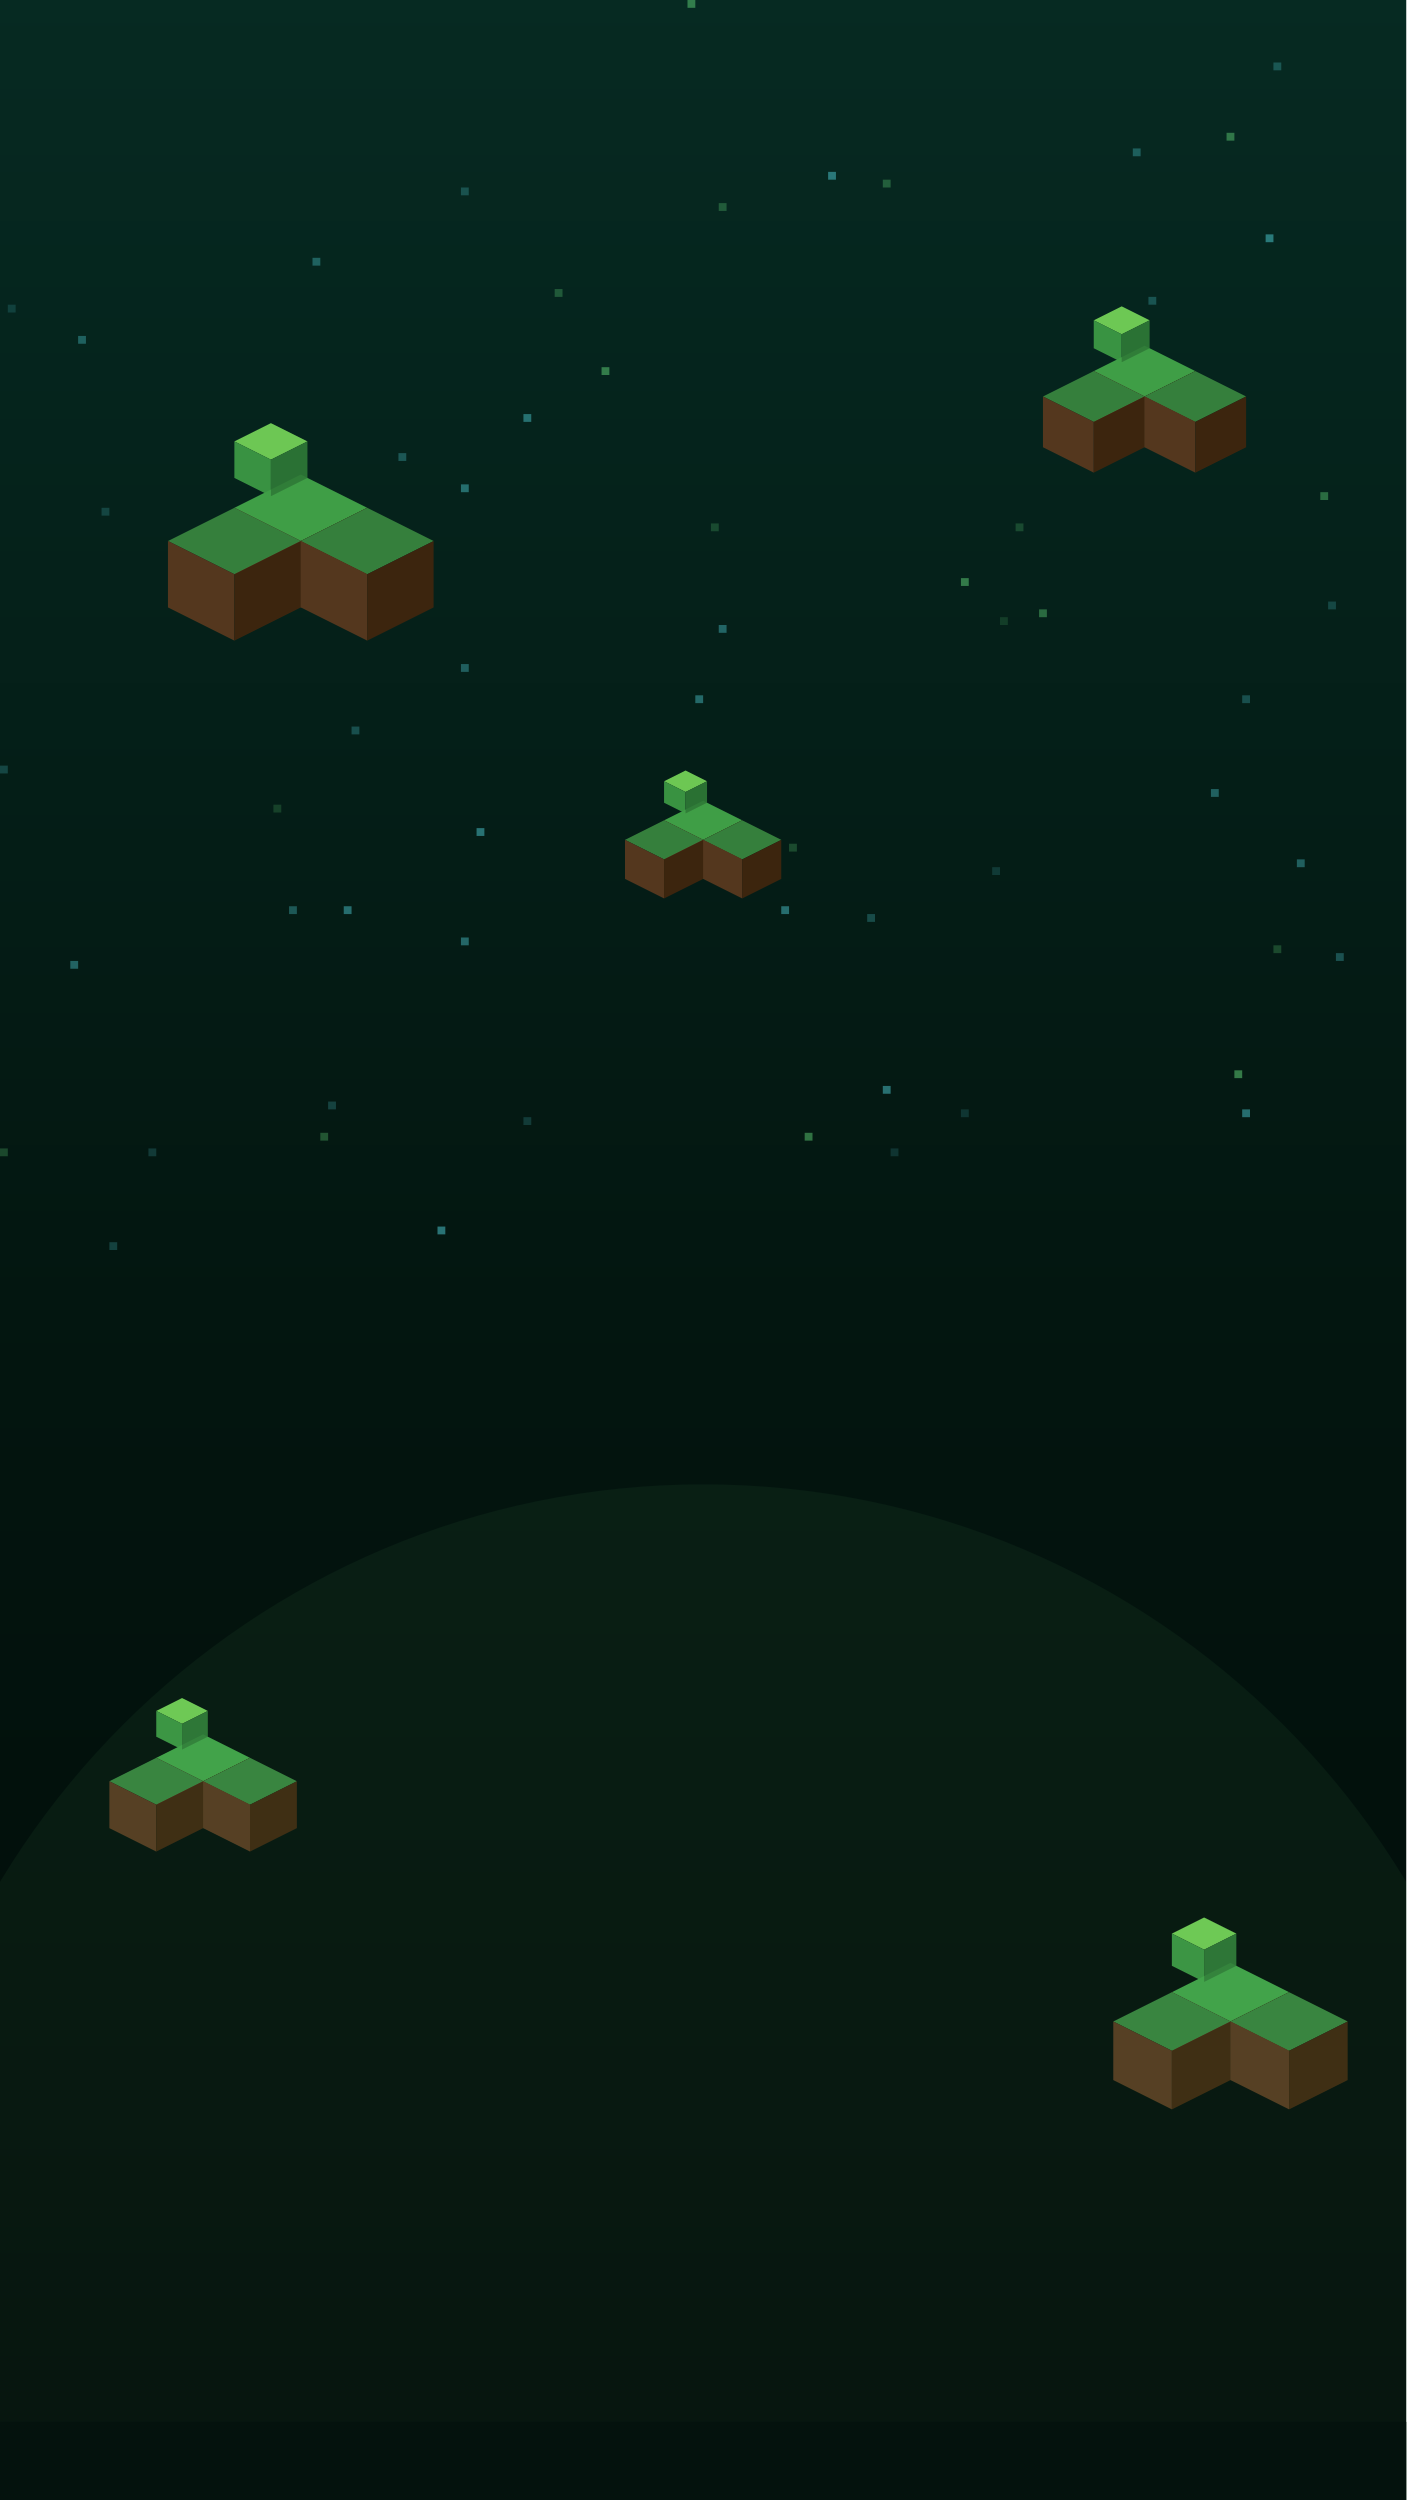
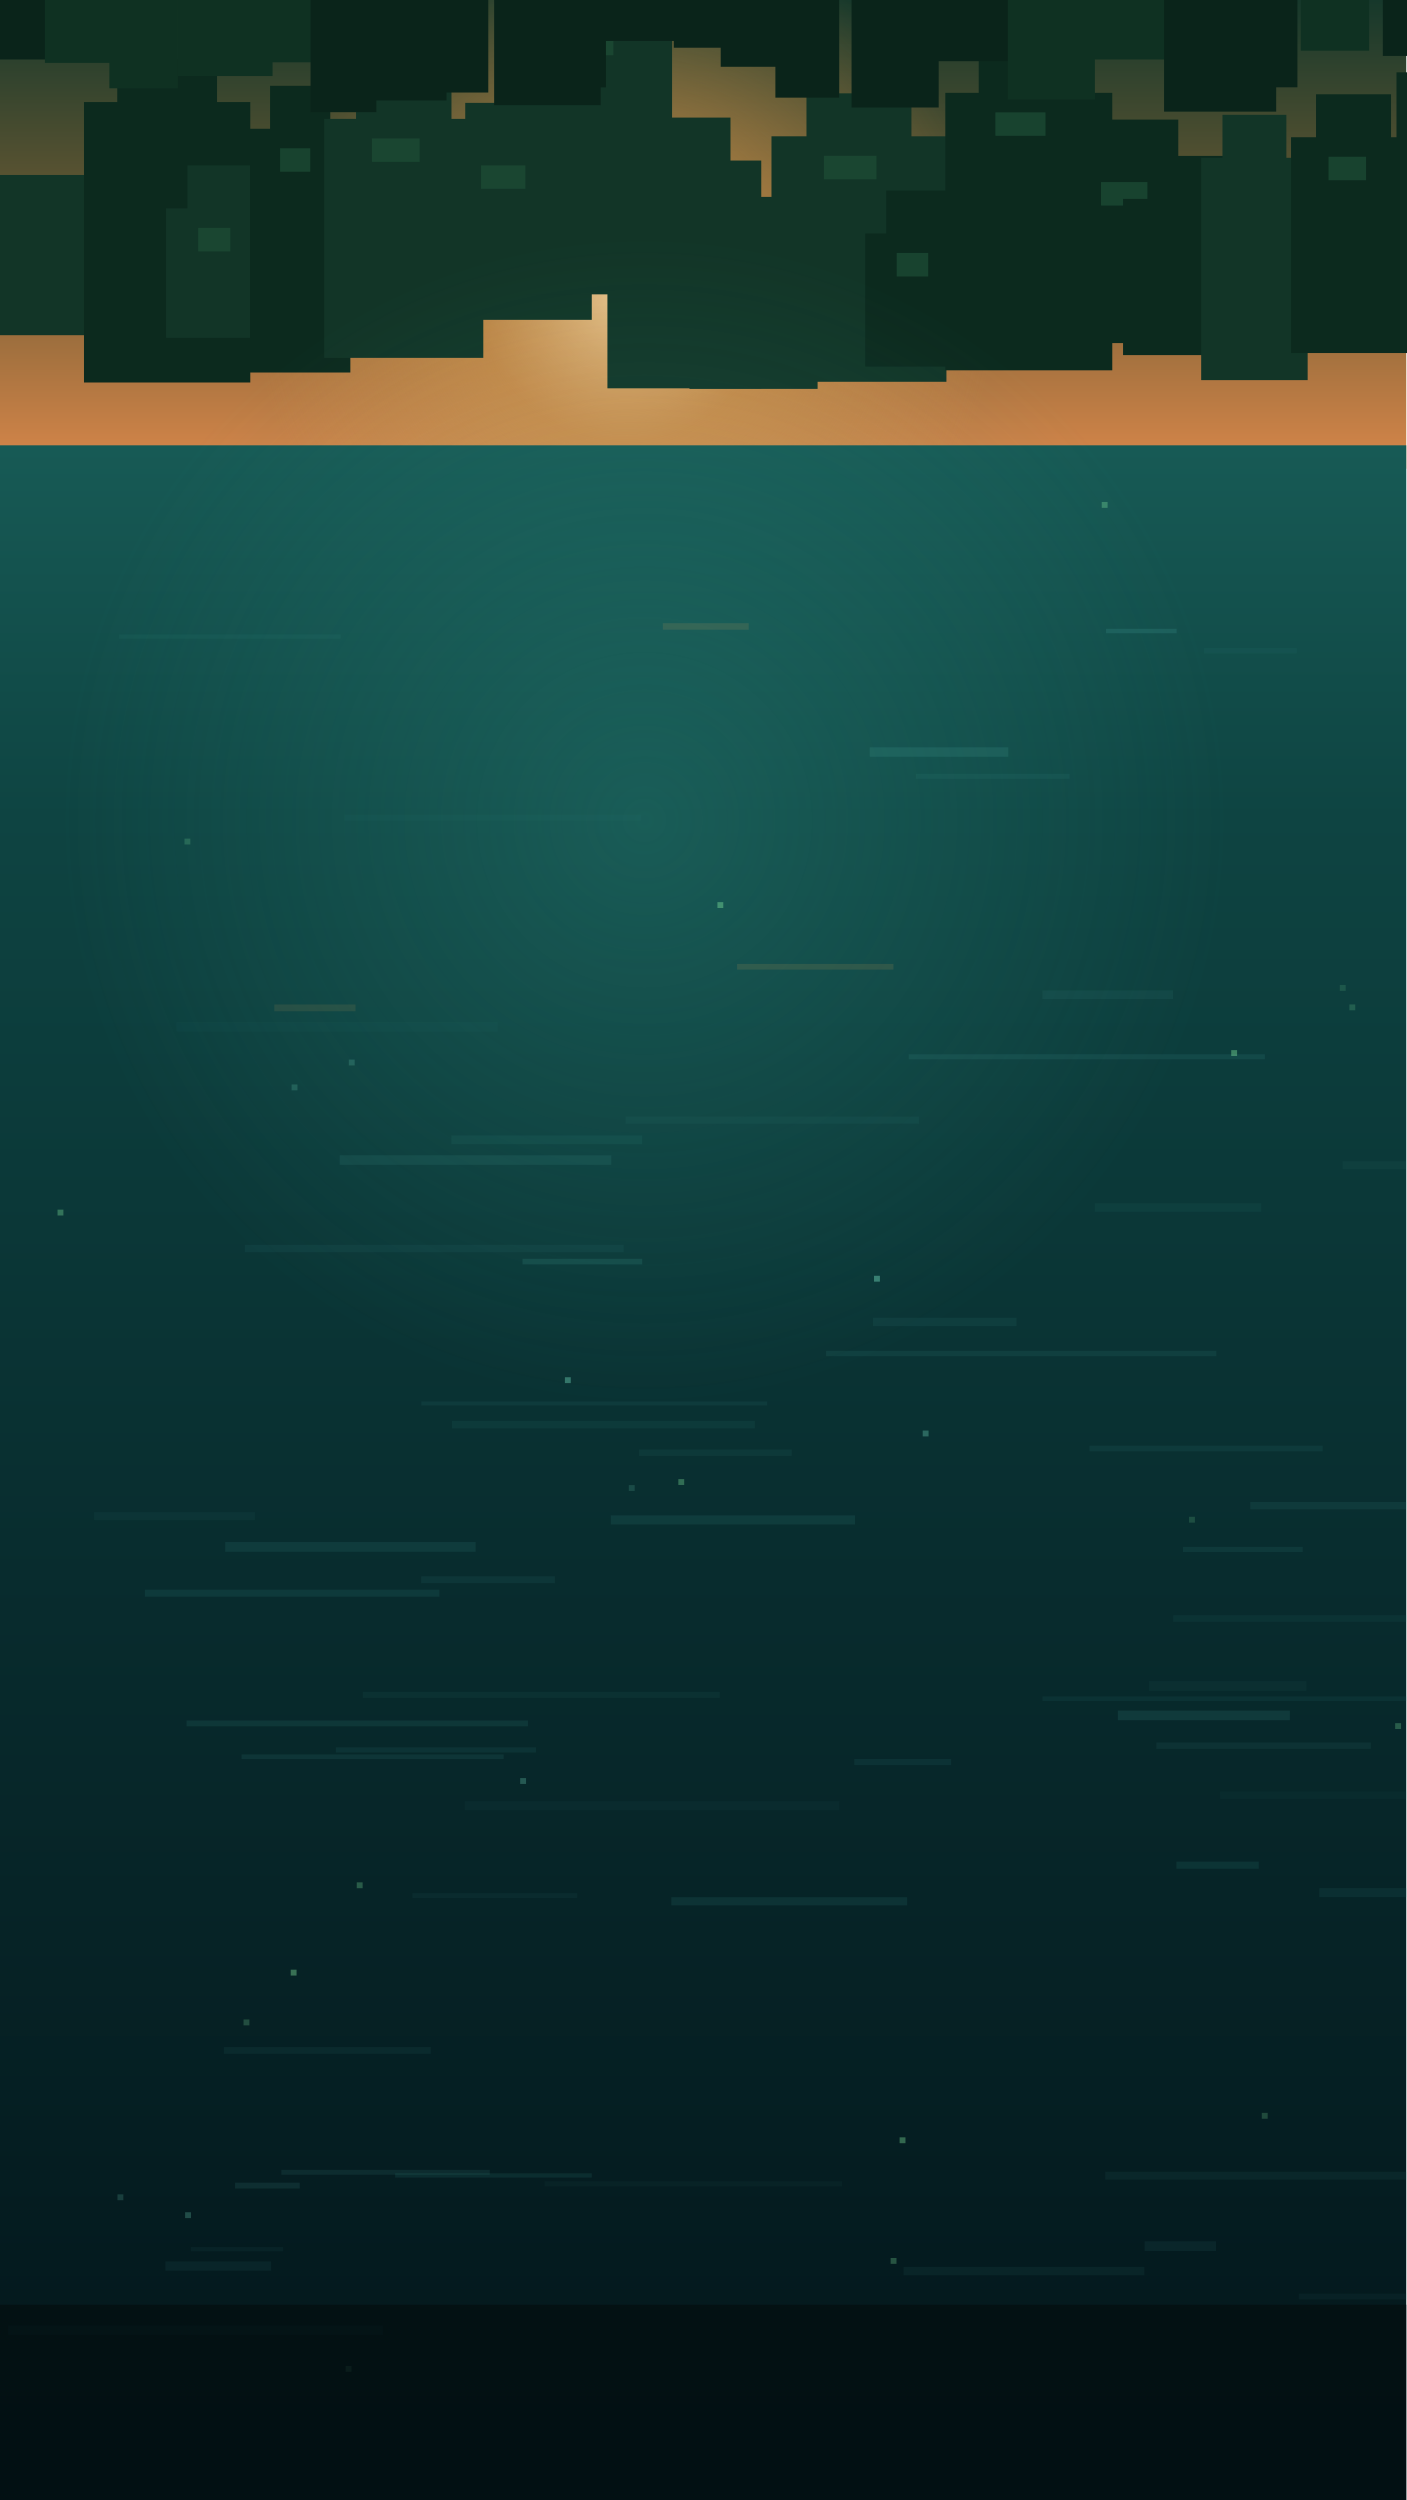
<svg xmlns="http://www.w3.org/2000/svg" viewBox="0 0 720 1280">
  <defs>
-     <linearGradient id="vg" x1="0" y1="0" x2="0" y2="1">
-       <stop offset="0" stop-color="#062a22" />
-       <stop offset="0.55" stop-color="#03150f" />
-       <stop offset="1" stop-color="#010a07" />
+     <linearGradient id="sky2" x1="0" y1="0" x2="0" y2="1">
+       <stop offset="0" stop-color="#16382B" />
+       <stop offset="0.5" stop-color="#6E5B33" />
+       <stop offset="1" stop-color="#D8874A" />
    </linearGradient>
+     <linearGradient id="water" x1="0" y1="0" x2="0" y2="1">
+       <stop offset="0" stop-color="#175A55" />
+       <stop offset="0.18" stop-color="#0E4442" />
+       <stop offset="0.55" stop-color="#082C2E" />
+       <stop offset="1" stop-color="#03151A" />
+     </linearGradient>
+     <radialGradient id="sun">
+       <stop offset="0" stop-color="#FFD9A0" stop-opacity="0.85" />
+       <stop offset="0.4" stop-color="#E8A050" stop-opacity="0.5" />
+       <stop offset="1" stop-color="#E8A050" stop-opacity="0" />
+     </radialGradient>
+     <radialGradient id="waterGlow">
+       <stop offset="0" stop-color="#2E8A7E" stop-opacity="0.35" />
+       <stop offset="1" stop-color="#2E8A7E" stop-opacity="0" />
+     </radialGradient>
  </defs>
-   <rect x="0" y="0" width="720" height="1280" fill="url(#vg)" />
-   <rect x="0" y="588" width="4" height="4" fill="#77ff8e" opacity="0.21" />
-   <rect x="148" y="464" width="4" height="4" fill="#5ef3ff" opacity="0.28" />
-   <rect x="236" y="480" width="4" height="4" fill="#5ef3ff" opacity="0.35" />
-   <rect x="388" y="436" width="4" height="4" fill="#77ff8e" opacity="0.31" />
-   <rect x="588" y="152" width="4" height="4" fill="#5ef3ff" opacity="0.23" />
-   <rect x="508" y="444" width="4" height="4" fill="#5ef3ff" opacity="0.14" />
-   <rect x="492" y="296" width="4" height="4" fill="#77ff8e" opacity="0.40" />
-   <rect x="580" y="76" width="4" height="4" fill="#5ef3ff" opacity="0.27" />
-   <rect x="664" y="440" width="4" height="4" fill="#5ef3ff" opacity="0.31" />
-   <rect x="412" y="580" width="4" height="4" fill="#77ff8e" opacity="0.39" />
-   <rect x="268" y="212" width="4" height="4" fill="#5ef3ff" opacity="0.37" />
-   <rect x="236" y="96" width="4" height="4" fill="#5ef3ff" opacity="0.21" />
-   <rect x="308" y="188" width="4" height="4" fill="#77ff8e" opacity="0.40" />
-   <rect x="400" y="464" width="4" height="4" fill="#5ef3ff" opacity="0.38" />
-   <rect x="40" y="172" width="4" height="4" fill="#5ef3ff" opacity="0.29" />
-   <rect x="364" y="268" width="4" height="4" fill="#77ff8e" opacity="0.18" />
-   <rect x="652" y="32" width="4" height="4" fill="#5ef3ff" opacity="0.23" />
-   <rect x="244" y="424" width="4" height="4" fill="#5ef3ff" opacity="0.40" />
-   <rect x="368" y="104" width="4" height="4" fill="#77ff8e" opacity="0.24" />
-   <rect x="204" y="232" width="4" height="4" fill="#5ef3ff" opacity="0.25" />
-   <rect x="236" y="340" width="4" height="4" fill="#5ef3ff" opacity="0.30" />
-   <rect x="164" y="580" width="4" height="4" fill="#77ff8e" opacity="0.26" />
-   <rect x="620" y="404" width="4" height="4" fill="#5ef3ff" opacity="0.31" />
-   <rect x="368" y="320" width="4" height="4" fill="#5ef3ff" opacity="0.33" />
-   <rect x="676" y="252" width="4" height="4" fill="#77ff8e" opacity="0.33" />
-   <rect x="180" y="372" width="4" height="4" fill="#5ef3ff" opacity="0.23" />
-   <rect x="236" y="248" width="4" height="4" fill="#5ef3ff" opacity="0.36" />
-   <rect x="628" y="68" width="4" height="4" fill="#77ff8e" opacity="0.37" />
-   <rect x="52" y="260" width="4" height="4" fill="#5ef3ff" opacity="0.17" />
-   <rect x="56" y="636" width="4" height="4" fill="#5ef3ff" opacity="0.19" />
-   <rect x="452" y="92" width="4" height="4" fill="#77ff8e" opacity="0.26" />
-   <rect x="424" y="88" width="4" height="4" fill="#5ef3ff" opacity="0.40" />
-   <rect x="636" y="568" width="4" height="4" fill="#5ef3ff" opacity="0.39" />
-   <rect x="652" y="484" width="4" height="4" fill="#77ff8e" opacity="0.20" />
-   <rect x="4" y="156" width="4" height="4" fill="#5ef3ff" opacity="0.14" />
-   <rect x="0" y="392" width="4" height="4" fill="#5ef3ff" opacity="0.19" />
-   <rect x="532" y="312" width="4" height="4" fill="#77ff8e" opacity="0.33" />
-   <rect x="168" y="564" width="4" height="4" fill="#5ef3ff" opacity="0.19" />
-   <rect x="268" y="572" width="4" height="4" fill="#5ef3ff" opacity="0.16" />
-   <rect x="352" y="0" width="4" height="4" fill="#77ff8e" opacity="0.39" />
-   <rect x="456" y="588" width="4" height="4" fill="#5ef3ff" opacity="0.13" />
-   <rect x="648" y="120" width="4" height="4" fill="#5ef3ff" opacity="0.41" />
-   <rect x="404" y="432" width="4" height="4" fill="#77ff8e" opacity="0.20" />
-   <rect x="160" y="132" width="4" height="4" fill="#5ef3ff" opacity="0.29" />
-   <rect x="36" y="492" width="4" height="4" fill="#5ef3ff" opacity="0.33" />
-   <rect x="512" y="316" width="4" height="4" fill="#77ff8e" opacity="0.13" />
-   <rect x="76" y="588" width="4" height="4" fill="#5ef3ff" opacity="0.16" />
-   <rect x="492" y="568" width="4" height="4" fill="#5ef3ff" opacity="0.13" />
-   <rect x="632" y="548" width="4" height="4" fill="#77ff8e" opacity="0.42" />
-   <rect x="684" y="488" width="4" height="4" fill="#5ef3ff" opacity="0.25" />
-   <rect x="176" y="464" width="4" height="4" fill="#5ef3ff" opacity="0.38" />
-   <rect x="284" y="148" width="4" height="4" fill="#77ff8e" opacity="0.24" />
-   <rect x="636" y="356" width="4" height="4" fill="#5ef3ff" opacity="0.23" />
-   <rect x="444" y="468" width="4" height="4" fill="#5ef3ff" opacity="0.22" />
-   <rect x="520" y="268" width="4" height="4" fill="#77ff8e" opacity="0.18" />
-   <rect x="224" y="628" width="4" height="4" fill="#5ef3ff" opacity="0.42" />
-   <rect x="452" y="556" width="4" height="4" fill="#5ef3ff" opacity="0.40" />
-   <rect x="140" y="412" width="4" height="4" fill="#77ff8e" opacity="0.16" />
-   <rect x="356" y="356" width="4" height="4" fill="#5ef3ff" opacity="0.35" />
-   <rect x="680" y="308" width="4" height="4" fill="#5ef3ff" opacity="0.18" />
-   <g>
-     <path d="M120 260 l34 -17 l34 17 l-34 17 Z" fill="#3f9e46" />
-     <path d="M120 260 l34 17 v34 l-34 -17 Z" fill="#5d3d22" />
-     <path d="M188 260 l-34 17 v34 l34 -17 Z" fill="#43290f" />
-   </g>
-   <g>
-     <path d="M86 277 l34 -17 l34 17 l-34 17 Z" fill="#357f3c" />
-     <path d="M86 277 l34 17 v34 l-34 -17 Z" fill="#54371e" />
-     <path d="M154 277 l-34 17 v34 l34 -17 Z" fill="#3c250e" />
-   </g>
-   <g>
-     <path d="M154 277 l34 -17 l34 17 l-34 17 Z" fill="#357f3c" />
-     <path d="M154 277 l34 17 v34 l-34 -17 Z" fill="#54371e" />
-     <path d="M222 277 l-34 17 v34 l34 -17 Z" fill="#3c250e" />
-   </g>
-   <g opacity=".9">
-     <path d="M120 226 l18.7 -9.35 l18.7 9.35 l-18.7 9.35 Z" fill="#79d95a" />
-     <path d="M120 226 l18.7 9.35 v18.7 l-18.7 -9.35 Z" fill="#3f9e46" />
-     <path d="M157.4 226 l-18.7 9.35 v18.7 l18.7 -9.35 Z" fill="#2f7a36" />
-   </g>
-   <g>
-     <path d="M560 190 l26 -13 l26 13 l-26 13 Z" fill="#3f9e46" />
-     <path d="M560 190 l26 13 v26 l-26 -13 Z" fill="#5d3d22" />
-     <path d="M612 190 l-26 13 v26 l26 -13 Z" fill="#43290f" />
-   </g>
-   <g>
-     <path d="M534 203 l26 -13 l26 13 l-26 13 Z" fill="#357f3c" />
-     <path d="M534 203 l26 13 v26 l-26 -13 Z" fill="#54371e" />
-     <path d="M586 203 l-26 13 v26 l26 -13 Z" fill="#3c250e" />
-   </g>
-   <g>
-     <path d="M586 203 l26 -13 l26 13 l-26 13 Z" fill="#357f3c" />
-     <path d="M586 203 l26 13 v26 l-26 -13 Z" fill="#54371e" />
-     <path d="M638 203 l-26 13 v26 l26 -13 Z" fill="#3c250e" />
-   </g>
-   <g opacity=".9">
-     <path d="M560 164 l14.3 -7.15 l14.3 7.15 l-14.3 7.15 Z" fill="#79d95a" />
-     <path d="M560 164 l14.3 7.15 v14.3 l-14.3 -7.15 Z" fill="#3f9e46" />
-     <path d="M588.6 164 l-14.3 7.15 v14.3 l14.3 -7.15 Z" fill="#2f7a36" />
-   </g>
-   <g>
-     <path d="M340 420 l20 -10 l20 10 l-20 10 Z" fill="#3f9e46" />
-     <path d="M340 420 l20 10 v20 l-20 -10 Z" fill="#5d3d22" />
-     <path d="M380 420 l-20 10 v20 l20 -10 Z" fill="#43290f" />
-   </g>
-   <g>
-     <path d="M320 430 l20 -10 l20 10 l-20 10 Z" fill="#357f3c" />
-     <path d="M320 430 l20 10 v20 l-20 -10 Z" fill="#54371e" />
-     <path d="M360 430 l-20 10 v20 l20 -10 Z" fill="#3c250e" />
-   </g>
-   <g>
-     <path d="M360 430 l20 -10 l20 10 l-20 10 Z" fill="#357f3c" />
-     <path d="M360 430 l20 10 v20 l-20 -10 Z" fill="#54371e" />
-     <path d="M400 430 l-20 10 v20 l20 -10 Z" fill="#3c250e" />
-   </g>
-   <g opacity=".9">
-     <path d="M340 400 l11 -5.5 l11 5.5 l-11 5.5 Z" fill="#79d95a" />
-     <path d="M340 400 l11 5.5 v11 l-11 -5.5 Z" fill="#3f9e46" />
-     <path d="M362 400 l-11 5.5 v11 l11 -5.5 Z" fill="#2f7a36" />
-   </g>
-   <g>
-     <path d="M80 900 l24 -12 l24 12 l-24 12 Z" fill="#3f9e46" />
-     <path d="M80 900 l24 12 v24 l-24 -12 Z" fill="#5d3d22" />
-     <path d="M128 900 l-24 12 v24 l24 -12 Z" fill="#43290f" />
-   </g>
-   <g>
-     <path d="M56 912 l24 -12 l24 12 l-24 12 Z" fill="#357f3c" />
-     <path d="M56 912 l24 12 v24 l-24 -12 Z" fill="#54371e" />
-     <path d="M104 912 l-24 12 v24 l24 -12 Z" fill="#3c250e" />
-   </g>
-   <g>
-     <path d="M104 912 l24 -12 l24 12 l-24 12 Z" fill="#357f3c" />
-     <path d="M104 912 l24 12 v24 l-24 -12 Z" fill="#54371e" />
-     <path d="M152 912 l-24 12 v24 l24 -12 Z" fill="#3c250e" />
-   </g>
-   <g opacity=".9">
-     <path d="M80 876 l13.2 -6.6 l13.2 6.6 l-13.2 6.6 Z" fill="#79d95a" />
-     <path d="M80 876 l13.2 6.6 v13.2 l-13.2 -6.6 Z" fill="#3f9e46" />
-     <path d="M106.4 876 l-13.2 6.6 v13.2 l13.2 -6.6 Z" fill="#2f7a36" />
-   </g>
-   <g>
-     <path d="M600 1020 l30 -15 l30 15 l-30 15 Z" fill="#3f9e46" />
-     <path d="M600 1020 l30 15 v30 l-30 -15 Z" fill="#5d3d22" />
-     <path d="M660 1020 l-30 15 v30 l30 -15 Z" fill="#43290f" />
-   </g>
-   <g>
-     <path d="M570 1035 l30 -15 l30 15 l-30 15 Z" fill="#357f3c" />
-     <path d="M570 1035 l30 15 v30 l-30 -15 Z" fill="#54371e" />
-     <path d="M630 1035 l-30 15 v30 l30 -15 Z" fill="#3c250e" />
-   </g>
-   <g>
-     <path d="M630 1035 l30 -15 l30 15 l-30 15 Z" fill="#357f3c" />
-     <path d="M630 1035 l30 15 v30 l-30 -15 Z" fill="#54371e" />
-     <path d="M690 1035 l-30 15 v30 l30 -15 Z" fill="#3c250e" />
-   </g>
-   <g opacity=".9">
-     <path d="M600 990 l16.5 -8.25 l16.5 8.25 l-16.5 8.25 Z" fill="#79d95a" />
-     <path d="M600 990 l16.5 8.25 v16.5 l-16.5 -8.25 Z" fill="#3f9e46" />
-     <path d="M633 990 l-16.5 8.25 v16.5 l16.5 -8.25 Z" fill="#2f7a36" />
-   </g>
-   <circle cx="360" cy="1180" r="420" fill="#77ff8e" opacity=".05" />
-   <rect x="0" y="1240" width="720" height="40" fill="#04120d" />
+   <rect x="0" y="0" width="720" height="240" fill="url(#sky2)" />
+   <circle cx="320" cy="150" r="190" fill="url(#sun)" />
+   <rect x="-20" y="111.589" width="91.072" height="60.029" fill="#123527" />
+   <rect x="-1.786" y="89.589" width="54.643" height="24" fill="#123527" />
+   <rect x="43" y="52.245" width="85.153" height="143.595" fill="#0C2A1E" />
+   <rect x="60.031" y="30.245" width="51.092" height="24" fill="#0C2A1E" />
+   <rect x="85" y="106.698" width="54.829" height="66.262" fill="#123527" />
+   <rect x="95.966" y="84.698" width="32.897" height="24" fill="#123527" />
+   <rect x="101.449" y="116.698" width="16.449" height="12" fill="#1B4A33" opacity=".8" />
+   <rect x="128" y="65.925" width="51.379" height="124.804" fill="#0C2A1E" />
+   <rect x="138.276" y="43.925" width="30.827" height="24" fill="#0C2A1E" />
+   <rect x="143.414" y="75.925" width="15.414" height="12" fill="#1B4A33" opacity=".8" />
+   <rect x="166" y="60.869" width="81.446" height="122.356" fill="#123527" />
+   <rect x="182.289" y="38.869" width="48.867" height="24" fill="#123527" />
+   <rect x="190.434" y="70.869" width="24.434" height="12" fill="#1B4A33" opacity=".8" />
+   <rect x="222" y="74.673" width="80.986" height="89.084" fill="#123527" />
+   <rect x="238.197" y="52.673" width="48.592" height="24" fill="#123527" />
+   <rect x="246.296" y="84.673" width="24.296" height="12" fill="#1B4A33" opacity=".8" />
+   <rect x="269" y="6.269" width="75.097" height="144.436" fill="#123527" />
+   <rect x="284.019" y="-15.731" width="45.058" height="24" fill="#123527" />
+   <rect x="291.529" y="16.269" width="22.529" height="12" fill="#1B4A33" opacity=".8" />
+   <rect x="311" y="82.201" width="78.764" height="116.617" fill="#123527" />
+   <rect x="326.753" y="60.201" width="47.258" height="24" fill="#123527" />
+   <rect x="353" y="122.808" width="65.609" height="76.3" fill="#123527" />
+   <rect x="366.122" y="100.808" width="39.365" height="24" fill="#123527" />
+   <rect x="395" y="69.786" width="89.572" height="125.688" fill="#123527" />
+   <rect x="412.914" y="47.786" width="53.743" height="24" fill="#123527" />
+   <rect x="421.872" y="79.786" width="26.872" height="12" fill="#1B4A33" opacity=".8" />
+   <rect x="443" y="119.529" width="53.727" height="68.17" fill="#0C2A1E" />
+   <rect x="453.745" y="97.529" width="32.236" height="24" fill="#0C2A1E" />
+   <rect x="459.118" y="129.529" width="16.118" height="12" fill="#1B4A33" opacity=".8" />
+   <rect x="484" y="47.529" width="85.483" height="142.073" fill="#0C2A1E" />
+   <rect x="501.097" y="25.529" width="51.29" height="24" fill="#0C2A1E" />
+   <rect x="509.645" y="57.529" width="25.645" height="12" fill="#1B4A33" opacity=".8" />
+   <rect x="540" y="83.226" width="79.104" height="92.432" fill="#0C2A1E" />
+   <rect x="555.821" y="61.226" width="47.462" height="24" fill="#0C2A1E" />
+   <rect x="563.731" y="93.226" width="23.731" height="12" fill="#1B4A33" opacity=".8" />
+   <rect x="575" y="101.824" width="89.263" height="79.988" fill="#0C2A1E" />
+   <rect x="592.853" y="79.824" width="53.558" height="24" fill="#0C2A1E" />
+   <rect x="615" y="80.788" width="54.519" height="113.832" fill="#123527" />
+   <rect x="625.904" y="58.788" width="32.712" height="24" fill="#123527" />
+   <rect x="661" y="70.267" width="64.015" height="110.489" fill="#0C2A1E" />
+   <rect x="673.803" y="48.267" width="38.409" height="24" fill="#0C2A1E" />
+   <rect x="680.204" y="80.267" width="19.204" height="12" fill="#1B4A33" opacity=".8" />
+   <rect x="715" y="37.028" width="47.932" height="140.578" fill="#0C2A1E" />
+   <rect x="724.586" y="15.028" width="28.759" height="24" fill="#0C2A1E" />
+   <rect x="729.38" y="47.028" width="14.38" height="12" fill="#1B4A33" opacity=".8" />
+   <rect x="-10" y="-6" width="53.271" height="36.457" fill="#0A241A" />
+   <rect x="23" y="-6" width="56.959" height="38.208" fill="#0F3122" />
+   <rect x="56" y="-6" width="35.094" height="51.2" fill="#0F3122" />
+   <rect x="91" y="-6" width="48.565" height="44.945" fill="#0F3122" />
+   <rect x="130" y="-6" width="39.093" height="37.901" fill="#0F3122" />
+   <rect x="159" y="-6" width="33.69" height="63.441" fill="#0A241A" />
+   <rect x="185" y="-6" width="43.614" height="57.454" fill="#0A241A" />
+   <rect x="209" y="-6" width="40.999" height="53.376" fill="#0A241A" />
+   <rect x="253" y="-6" width="54.552" height="59.87" fill="#0A241A" />
+   <rect x="278" y="-6" width="32.24" height="50.744" fill="#0A241A" />
+   <rect x="305" y="-6" width="54.06" height="26.969" fill="#0A241A" />
+   <rect x="345" y="-6" width="54.438" height="30.434" fill="#0A241A" />
+   <rect x="369" y="-6" width="30.758" height="40.196" fill="#0A241A" />
+   <rect x="397" y="-6" width="32.677" height="56.001" fill="#0A241A" />
+   <rect x="436" y="-6" width="44.61" height="61.04" fill="#0A241A" />
+   <rect x="471" y="-6" width="58.856" height="37.331" fill="#0A241A" />
+   <rect x="516" y="-6" width="44.592" height="56.914" fill="#0F3122" />
+   <rect x="558" y="-6" width="41.362" height="36.463" fill="#0F3122" />
+   <rect x="596" y="-6" width="57.408" height="63.156" fill="#0A241A" />
+   <rect x="631" y="-6" width="33.278" height="50.704" fill="#0A241A" />
+   <rect x="666" y="-6" width="35.002" height="31.946" fill="#0F3122" />
+   <rect x="708" y="-6" width="55.899" height="34.632" fill="#0A241A" />
+   <rect x="738" y="-6" width="39.653" height="53.768" fill="#0F3122" />
+   <rect x="0" y="228" width="720" height="1052" fill="url(#water)" />
+   <circle cx="330" cy="420" r="300" fill="url(#waterGlow)" />
+   <rect x="4.185" y="1190.626" width="191.848" height="4.827" fill="#5AC8BE" opacity="0.11" />
+   <rect x="90.398" y="523.396" width="164.38" height="4.706" fill="#3E9E96" opacity="0.04" />
+   <rect x="445.314" y="382.639" width="70.934" height="4.818" fill="#5AC8BE" opacity="0.12" />
+   <rect x="572.378" y="875.832" width="88.027" height="4.904" fill="#5AC8BE" opacity="0.11" />
+   <rect x="687.4" y="594.548" width="119.162" height="4.019" fill="#5AC8BE" opacity="0.04" />
+   <rect x="125.404" y="637.358" width="193.882" height="3.746" fill="#3E9E96" opacity="0.08" />
+   <rect x="320.329" y="571.693" width="150.189" height="3.692" fill="#3E9E96" opacity="0.07" />
+   <rect x="97.752" y="1150.526" width="47.176" height="2.086" fill="#5AC8BE" opacity="0.05" />
+   <rect x="665.01" y="1174.332" width="144.287" height="2.893" fill="#3E9E96" opacity="0.06" />
+   <rect x="566.307" y="321.957" width="36.127" height="2.259" fill="#5AC8BE" opacity="0.13" />
+   <rect x="202.318" y="1112.737" width="100.675" height="2.197" fill="#3E9E96" opacity="0.12" />
+   <rect x="560.587" y="616.118" width="85.114" height="4.304" fill="#3E9E96" opacity="0.07" />
+   <rect x="586.05" y="1147.577" width="36.553" height="4.952" fill="#5AC8BE" opacity="0.07" />
+   <rect x="95.547" y="880.893" width="174.755" height="2.963" fill="#3E9E96" opacity="0.13" />
+   <rect x="215.741" y="717.569" width="177.012" height="2.019" fill="#3E9E96" opacity="0.09" />
+   <rect x="173.946" y="591.502" width="139.04" height="4.888" fill="#5AC8BE" opacity="0.09" />
+   <rect x="115.321" y="789.523" width="128.186" height="4.988" fill="#5AC8BE" opacity="0.09" />
+   <rect x="600.684" y="827.006" width="122.812" height="3.351" fill="#3E9E96" opacity="0.07" />
+   <rect x="48.226" y="774.194" width="82.244" height="4.08" fill="#3E9E96" opacity="0.06" />
+   <rect x="74.206" y="813.949" width="150.762" height="3.549" fill="#3E9E96" opacity="0.12" />
+   <rect x="185.785" y="866.276" width="182.716" height="3.032" fill="#3E9E96" opacity="0.07" />
+   <rect x="462.63" y="1160.671" width="123.266" height="4.221" fill="#5AC8BE" opacity="0.06" />
+   <rect x="123.701" y="898.284" width="134.134" height="2.341" fill="#5AC8BE" opacity="0.09" />
+   <rect x="144.066" y="1110.972" width="106.673" height="2.478" fill="#5AC8BE" opacity="0.09" />
+   <rect x="602.331" y="953.142" width="42.137" height="3.654" fill="#3E9E96" opacity="0.12" />
+   <rect x="605.683" y="792.019" width="61.274" height="2.609" fill="#5AC8BE" opacity="0.08" />
+   <rect x="114.643" y="1048.105" width="105.924" height="3.422" fill="#5AC8BE" opacity="0.06" />
+   <rect x="422.952" y="691.605" width="199.794" height="2.728" fill="#5AC8BE" opacity="0.08" />
+   <rect x="533.752" y="868.581" width="188.295" height="2.348" fill="#3E9E96" opacity="0.08" />
+   <rect x="624.748" y="917.234" width="115.196" height="3.772" fill="#3E9E96" opacity="0.04" />
+   <rect x="565.879" y="1111.959" width="179.475" height="3.959" fill="#3E9E96" opacity="0.08" />
+   <rect x="120.343" y="1117.535" width="33.117" height="2.97" fill="#5AC8BE" opacity="0.10" />
+   <rect x="616.482" y="331.814" width="47.454" height="2.78" fill="#3E9E96" opacity="0.06" />
+   <rect x="675.502" y="966.756" width="81.838" height="4.547" fill="#3E9E96" opacity="0.10" />
+   <rect x="339.374" y="319.068" width="43.959" height="3.36" fill="#E8A050" opacity="0.13" />
+   <rect x="176.425" y="417.15" width="151.878" height="3.078" fill="#3E9E96" opacity="0.04" />
+   <rect x="465.276" y="539.787" width="182.325" height="2.534" fill="#5AC8BE" opacity="0.09" />
+   <rect x="211.19" y="969.274" width="84.32" height="2.488" fill="#3E9E96" opacity="0.06" />
+   <rect x="640.143" y="769.02" width="147.099" height="3.735" fill="#5AC8BE" opacity="0.08" />
+   <rect x="140.467" y="514.307" width="41.552" height="3.439" fill="#E8A050" opacity="0.11" />
+   <rect x="588.308" y="860.782" width="80.542" height="4.961" fill="#5AC8BE" opacity="0.04" />
+   <rect x="278.807" y="1116.823" width="152.282" height="2.537" fill="#3E9E96" opacity="0.05" />
+   <rect x="437.408" y="900.613" width="49.579" height="3.087" fill="#3E9E96" opacity="0.10" />
+   <rect x="231.128" y="581.368" width="97.621" height="4.443" fill="#5AC8BE" opacity="0.06" />
+   <rect x="557.817" y="740.202" width="119.403" height="2.857" fill="#3E9E96" opacity="0.09" />
+   <rect x="171.985" y="894.632" width="102.415" height="2.645" fill="#3E9E96" opacity="0.10" />
+   <rect x="267.522" y="644.491" width="61.279" height="2.853" fill="#5AC8BE" opacity="0.12" />
+   <rect x="377.383" y="493.542" width="80.061" height="2.886" fill="#E8A050" opacity="0.13" />
+   <rect x="343.736" y="971.374" width="120.725" height="4.158" fill="#3E9E96" opacity="0.13" />
+   <rect x="60.968" y="324.82" width="113.482" height="2.2" fill="#3E9E96" opacity="0.07" />
+   <rect x="533.698" y="507.086" width="66.864" height="4.409" fill="#3E9E96" opacity="0.09" />
+   <rect x="84.692" y="1157.864" width="54.095" height="4.746" fill="#3E9E96" opacity="0.08" />
+   <rect x="231.407" y="727.522" width="155.073" height="3.79" fill="#5AC8BE" opacity="0.06" />
+   <rect x="468.929" y="396.243" width="78.649" height="2.463" fill="#5AC8BE" opacity="0.06" />
+   <rect x="327.22" y="742.17" width="78.131" height="3.257" fill="#5AC8BE" opacity="0.06" />
+   <rect x="312.747" y="775.867" width="125.013" height="4.651" fill="#5AC8BE" opacity="0.09" />
+   <rect x="215.679" y="807.069" width="68.419" height="3.514" fill="#5AC8BE" opacity="0.07" />
+   <rect x="446.989" y="674.697" width="73.419" height="4.242" fill="#5AC8BE" opacity="0.07" />
+   <rect x="237.985" y="922.292" width="191.75" height="4.489" fill="#3E9E96" opacity="0.05" />
+   <rect x="592.061" y="892.171" width="109.794" height="3.22" fill="#5AC8BE" opacity="0.07" />
+   <rect x="630.384" y="537.66" width="3" height="3" fill="#8CF7A6" opacity="0.37" />
+   <rect x="447.502" y="653.202" width="3" height="3" fill="#7BE8C8" opacity="0.40" />
+   <rect x="124.686" y="1033.976" width="3" height="3" fill="#8CF7A6" opacity="0.21" />
+   <rect x="608.796" y="776.595" width="3" height="3" fill="#8CF7A6" opacity="0.16" />
+   <rect x="94.784" y="1132.668" width="3" height="3" fill="#7BE8C8" opacity="0.24" />
+   <rect x="472.427" y="732.449" width="3" height="3" fill="#7BE8C8" opacity="0.30" />
+   <rect x="564.085" y="257.017" width="3" height="3" fill="#8CF7A6" opacity="0.29" />
+   <rect x="176.965" y="1211.364" width="3" height="3" fill="#8CF7A6" opacity="0.36" />
+   <rect x="148.84" y="1008.484" width="3" height="3" fill="#8CF7A6" opacity="0.37" />
+   <rect x="646.043" y="1081.79" width="3" height="3" fill="#8CF7A6" opacity="0.20" />
+   <rect x="321.961" y="760.367" width="3" height="3" fill="#7BE8C8" opacity="0.15" />
+   <rect x="29.454" y="619.338" width="3" height="3" fill="#8CF7A6" opacity="0.31" />
+   <rect x="690.877" y="514.27" width="3" height="3" fill="#8CF7A6" opacity="0.17" />
+   <rect x="367.318" y="461.897" width="3" height="3" fill="#8CF7A6" opacity="0.37" />
+   <rect x="178.598" y="542.511" width="3" height="3" fill="#7BE8C8" opacity="0.18" />
+   <rect x="289.24" y="705.149" width="3" height="3" fill="#7BE8C8" opacity="0.37" />
+   <rect x="182.663" y="963.762" width="3" height="3" fill="#8CF7A6" opacity="0.26" />
+   <rect x="714.324" y="882.248" width="3" height="3" fill="#8CF7A6" opacity="0.25" />
+   <rect x="460.6" y="1094.319" width="3" height="3" fill="#8CF7A6" opacity="0.34" />
+   <rect x="60.149" y="1123.511" width="3" height="3" fill="#7BE8C8" opacity="0.17" />
+   <rect x="149.289" y="555.244" width="3" height="3" fill="#7BE8C8" opacity="0.18" />
+   <rect x="347.308" y="757.304" width="3" height="3" fill="#8CF7A6" opacity="0.31" />
+   <rect x="266.33" y="910.384" width="3" height="3" fill="#7BE8C8" opacity="0.26" />
+   <rect x="685.978" y="504.31" width="3" height="3" fill="#8CF7A6" opacity="0.13" />
+   <rect x="94.455" y="429.368" width="3" height="3" fill="#8CF7A6" opacity="0.18" />
+   <rect x="456.002" y="1156.086" width="3" height="3" fill="#8CF7A6" opacity="0.26" />
+   <rect x="0" y="1180" width="720" height="100" fill="#020F12" opacity=".85" />
</svg>
